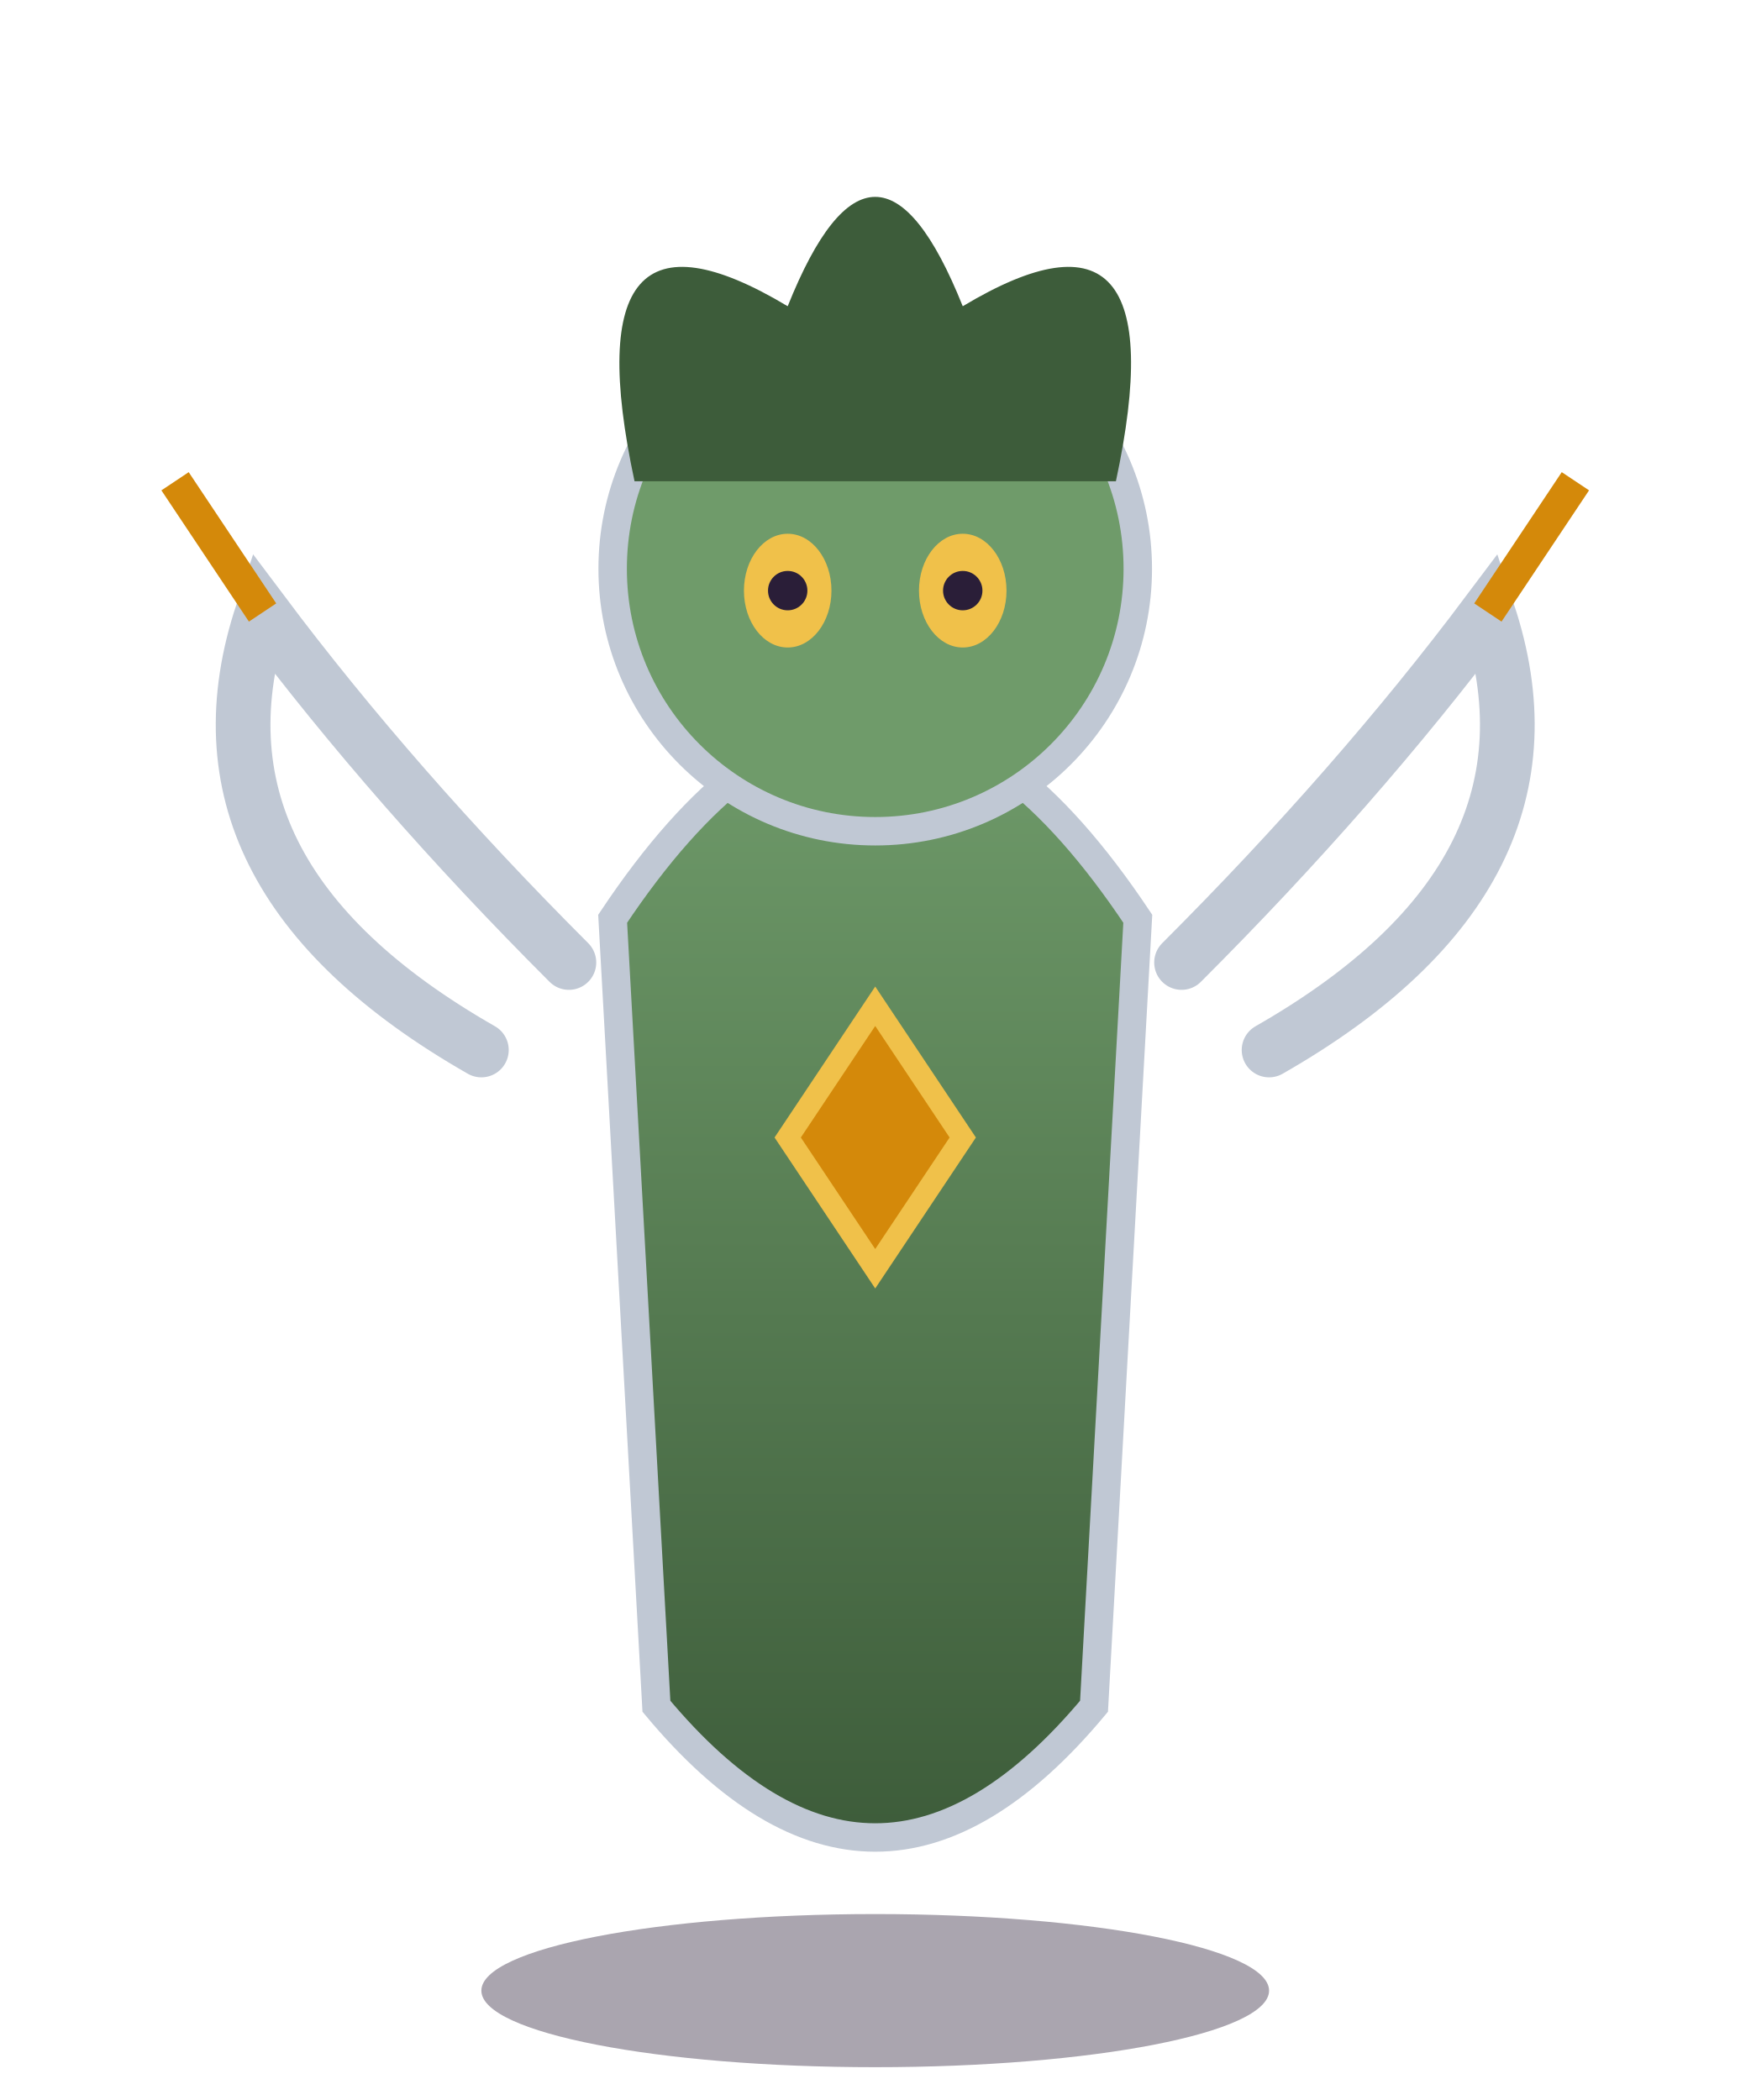
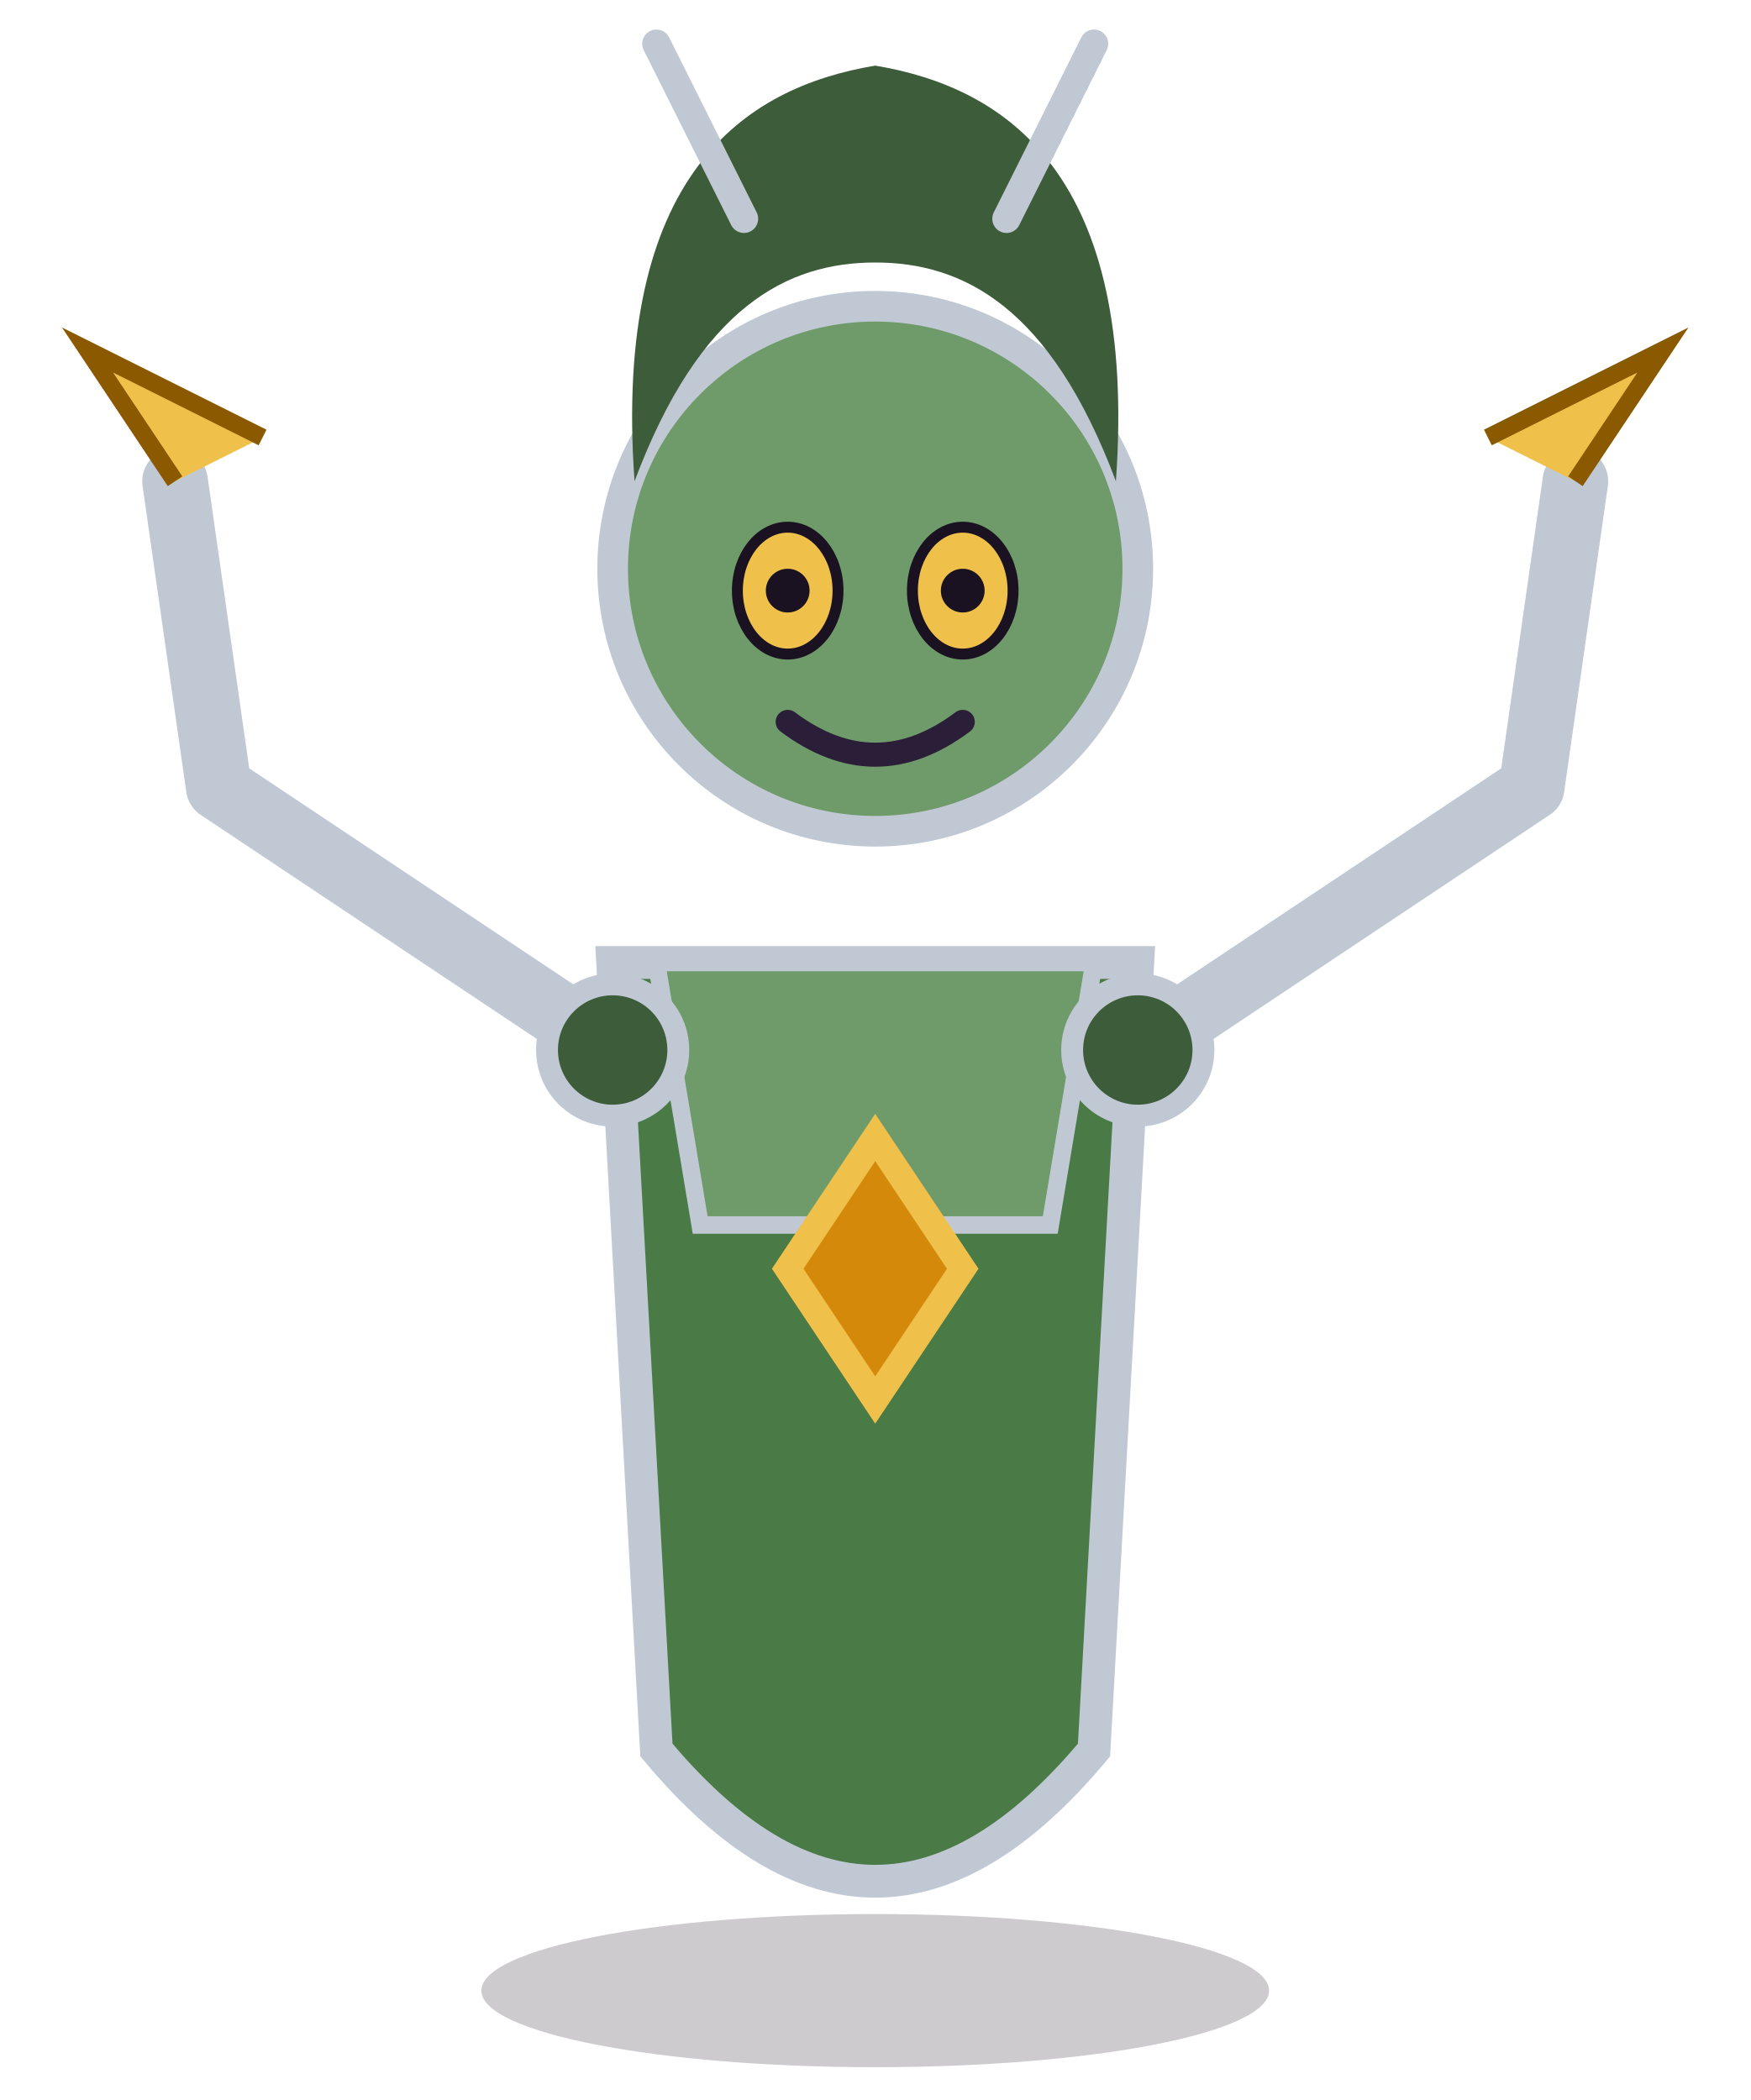
<svg xmlns="http://www.w3.org/2000/svg" viewBox="0 0 80 96" width="80" height="96">
-   <defs>
-     <linearGradient id="jade" x1="0" y1="0" x2="0" y2="1">
-       <stop offset="0%" stop-color="#6F9B6A" />
-       <stop offset="100%" stop-color="#3d5c3a" />
-     </linearGradient>
-   </defs>
-   <ellipse cx="40" cy="91" rx="18" ry="3.5" fill="#2a1e38" opacity=".4" />
-   <path d="M28 42 Q40 24 52 42 L50 78 Q40 90 30 78 Z" fill="url(#jade)" stroke="#C0C8D4" stroke-width="1.3" />
-   <path d="M22 48 Q8 40 12 28 Q18 36 26 44" fill="none" stroke="#C0C8D4" stroke-width="2.5" stroke-linecap="round" />
-   <path d="M58 48 Q72 40 68 28 Q62 36 54 44" fill="none" stroke="#C0C8D4" stroke-width="2.5" stroke-linecap="round" />
-   <path d="M12 28 L8 22" stroke="#D4890A" stroke-width="1.5" />
-   <path d="M68 28 L72 22" stroke="#D4890A" stroke-width="1.5" />
-   <circle cx="40" cy="26" r="12" fill="#6F9B6A" stroke="#C0C8D4" stroke-width="1.3" />
-   <path d="M29 22 Q26 8 36 14 Q40 4 44 14 Q54 8 51 22" fill="#3d5c3a" />
-   <ellipse cx="36" cy="27" rx="2" ry="2.6" fill="#F0C14A" />
-   <ellipse cx="44" cy="27" rx="2" ry="2.6" fill="#F0C14A" />
-   <circle cx="36" cy="27" r=".9" fill="#2a1e38" />
-   <circle cx="44" cy="27" r=".9" fill="#2a1e38" />
-   <path d="M36 52 L40 46 L44 52 L40 58 Z" fill="#D4890A" stroke="#F0C14A" stroke-width="1" />
+   <ellipse cx="40" cy="91" rx="18" ry="3.5" fill="#1A1220" opacity=".22" />
+   <path d="M28 44 L52 44 L50 80 Q40 92 30 80 Z" fill="#4A7A45" stroke="#C0C8D4" stroke-width="1.5" />
+   <path d="M30 44 L50 44 L48 56 L32 56 Z" fill="#6F9B6A" stroke="#C0C8D4" stroke-width=".8" />
+   <path d="M36 58 L40 52 L44 58 L40 64 Z" fill="#D4890A" stroke="#F0C14A" stroke-width="1.2" />
+   <path d="M28 48 L10 36 L8 22" fill="none" stroke="#C0C8D4" stroke-width="3" stroke-linecap="round" stroke-linejoin="round" />
+   <path d="M8 22 L4 16 L12 20" fill="#F0C14A" stroke="#8B5A00" stroke-width=".8" />
+   <path d="M52 48 L70 36 L72 22" fill="none" stroke="#C0C8D4" stroke-width="3" stroke-linecap="round" stroke-linejoin="round" />
+   <path d="M72 22 L76 16 L68 20" fill="#F0C14A" stroke="#8B5A00" stroke-width=".8" />
+   <circle cx="28" cy="48" r="3" fill="#3d5c3a" stroke="#C0C8D4" stroke-width="1" />
+   <circle cx="52" cy="48" r="3" fill="#3d5c3a" stroke="#C0C8D4" stroke-width="1" />
+   <circle cx="40" cy="26" r="12" fill="#6F9B6A" stroke="#C0C8D4" stroke-width="1.4" />
+   <path d="M29 22 C28 8 34 4 40 3 C46 4 52 8 51 22 C48 14 44 12 40 12 C36 12 32 14 29 22 Z" fill="#3d5c3a" />
+   <line x1="34" y1="10" x2="30" y2="2" stroke="#C0C8D4" stroke-width="1.3" stroke-linecap="round" />
+   <line x1="46" y1="10" x2="50" y2="2" stroke="#C0C8D4" stroke-width="1.3" stroke-linecap="round" />
+   <ellipse cx="36" cy="27" rx="2.3" ry="2.9" fill="#F0C14A" stroke="#1A1220" stroke-width=".5" />
+   <ellipse cx="44" cy="27" rx="2.3" ry="2.9" fill="#F0C14A" stroke="#1A1220" stroke-width=".5" />
+   <circle cx="36" cy="27" r="1" fill="#1A1220" />
+   <circle cx="44" cy="27" r="1" fill="#1A1220" />
+   <path d="M36 33 Q40 36 44 33" fill="none" stroke="#2a1e38" stroke-width="1.1" stroke-linecap="round" />
</svg>
